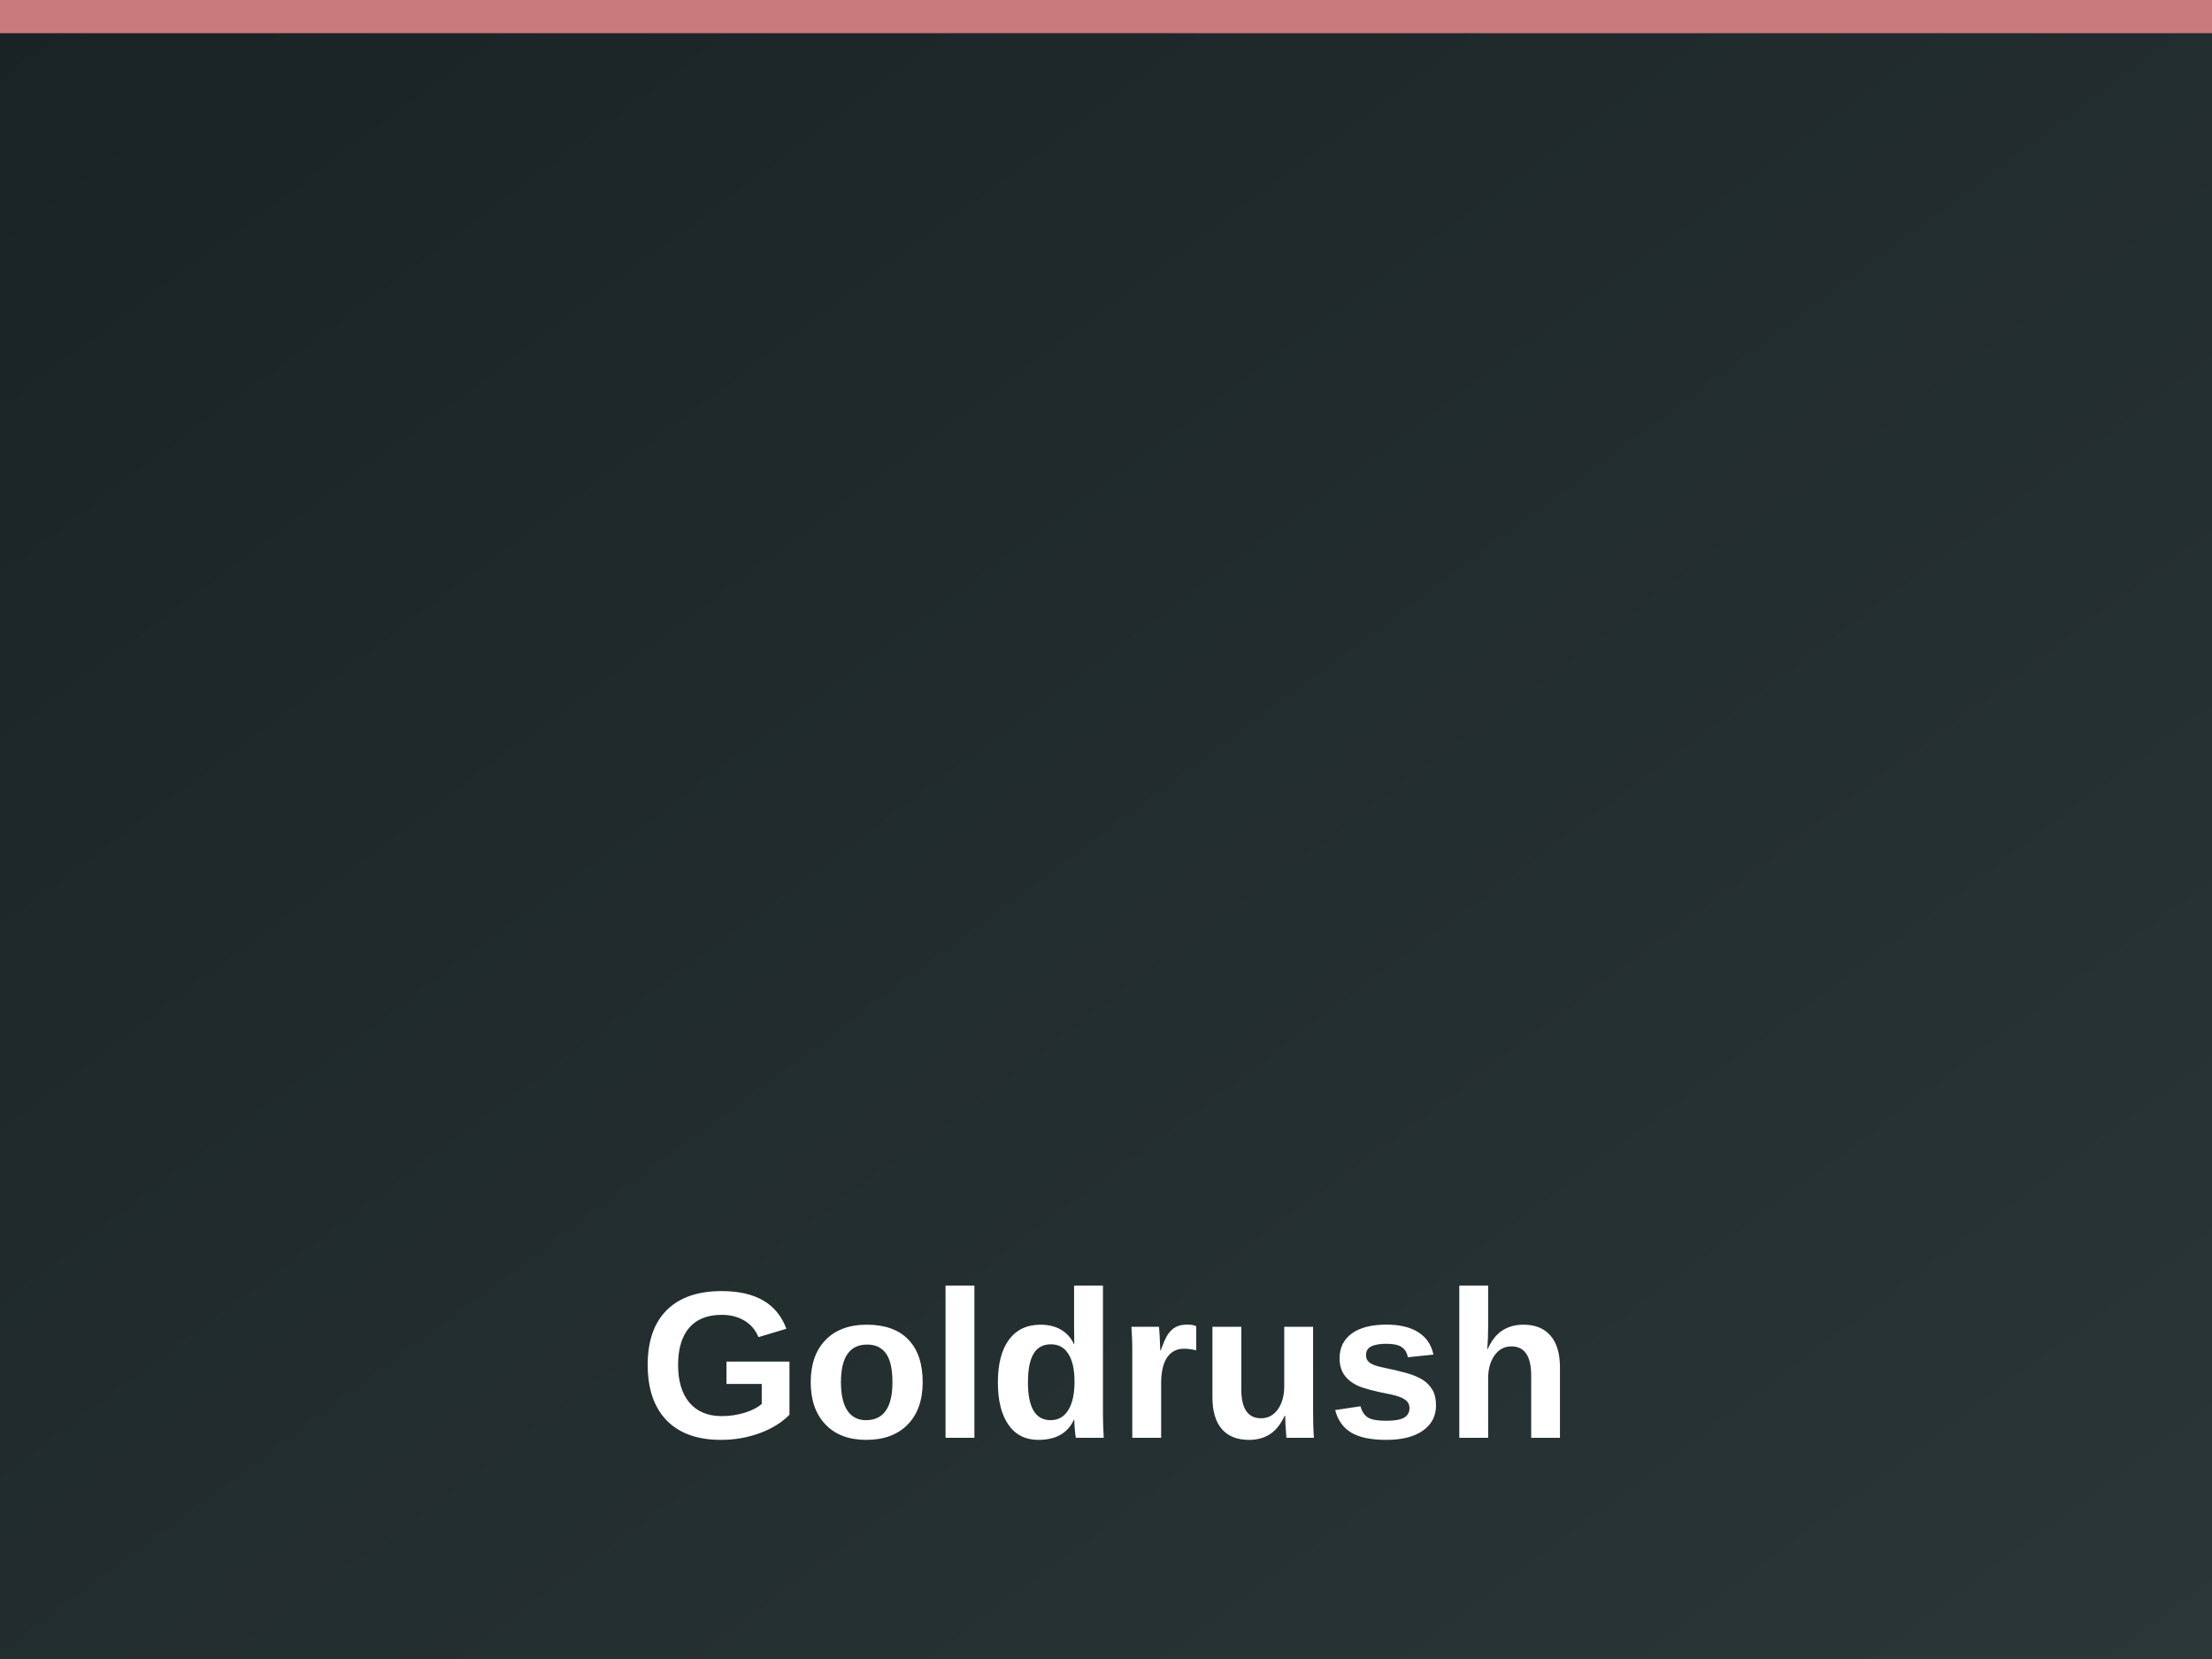
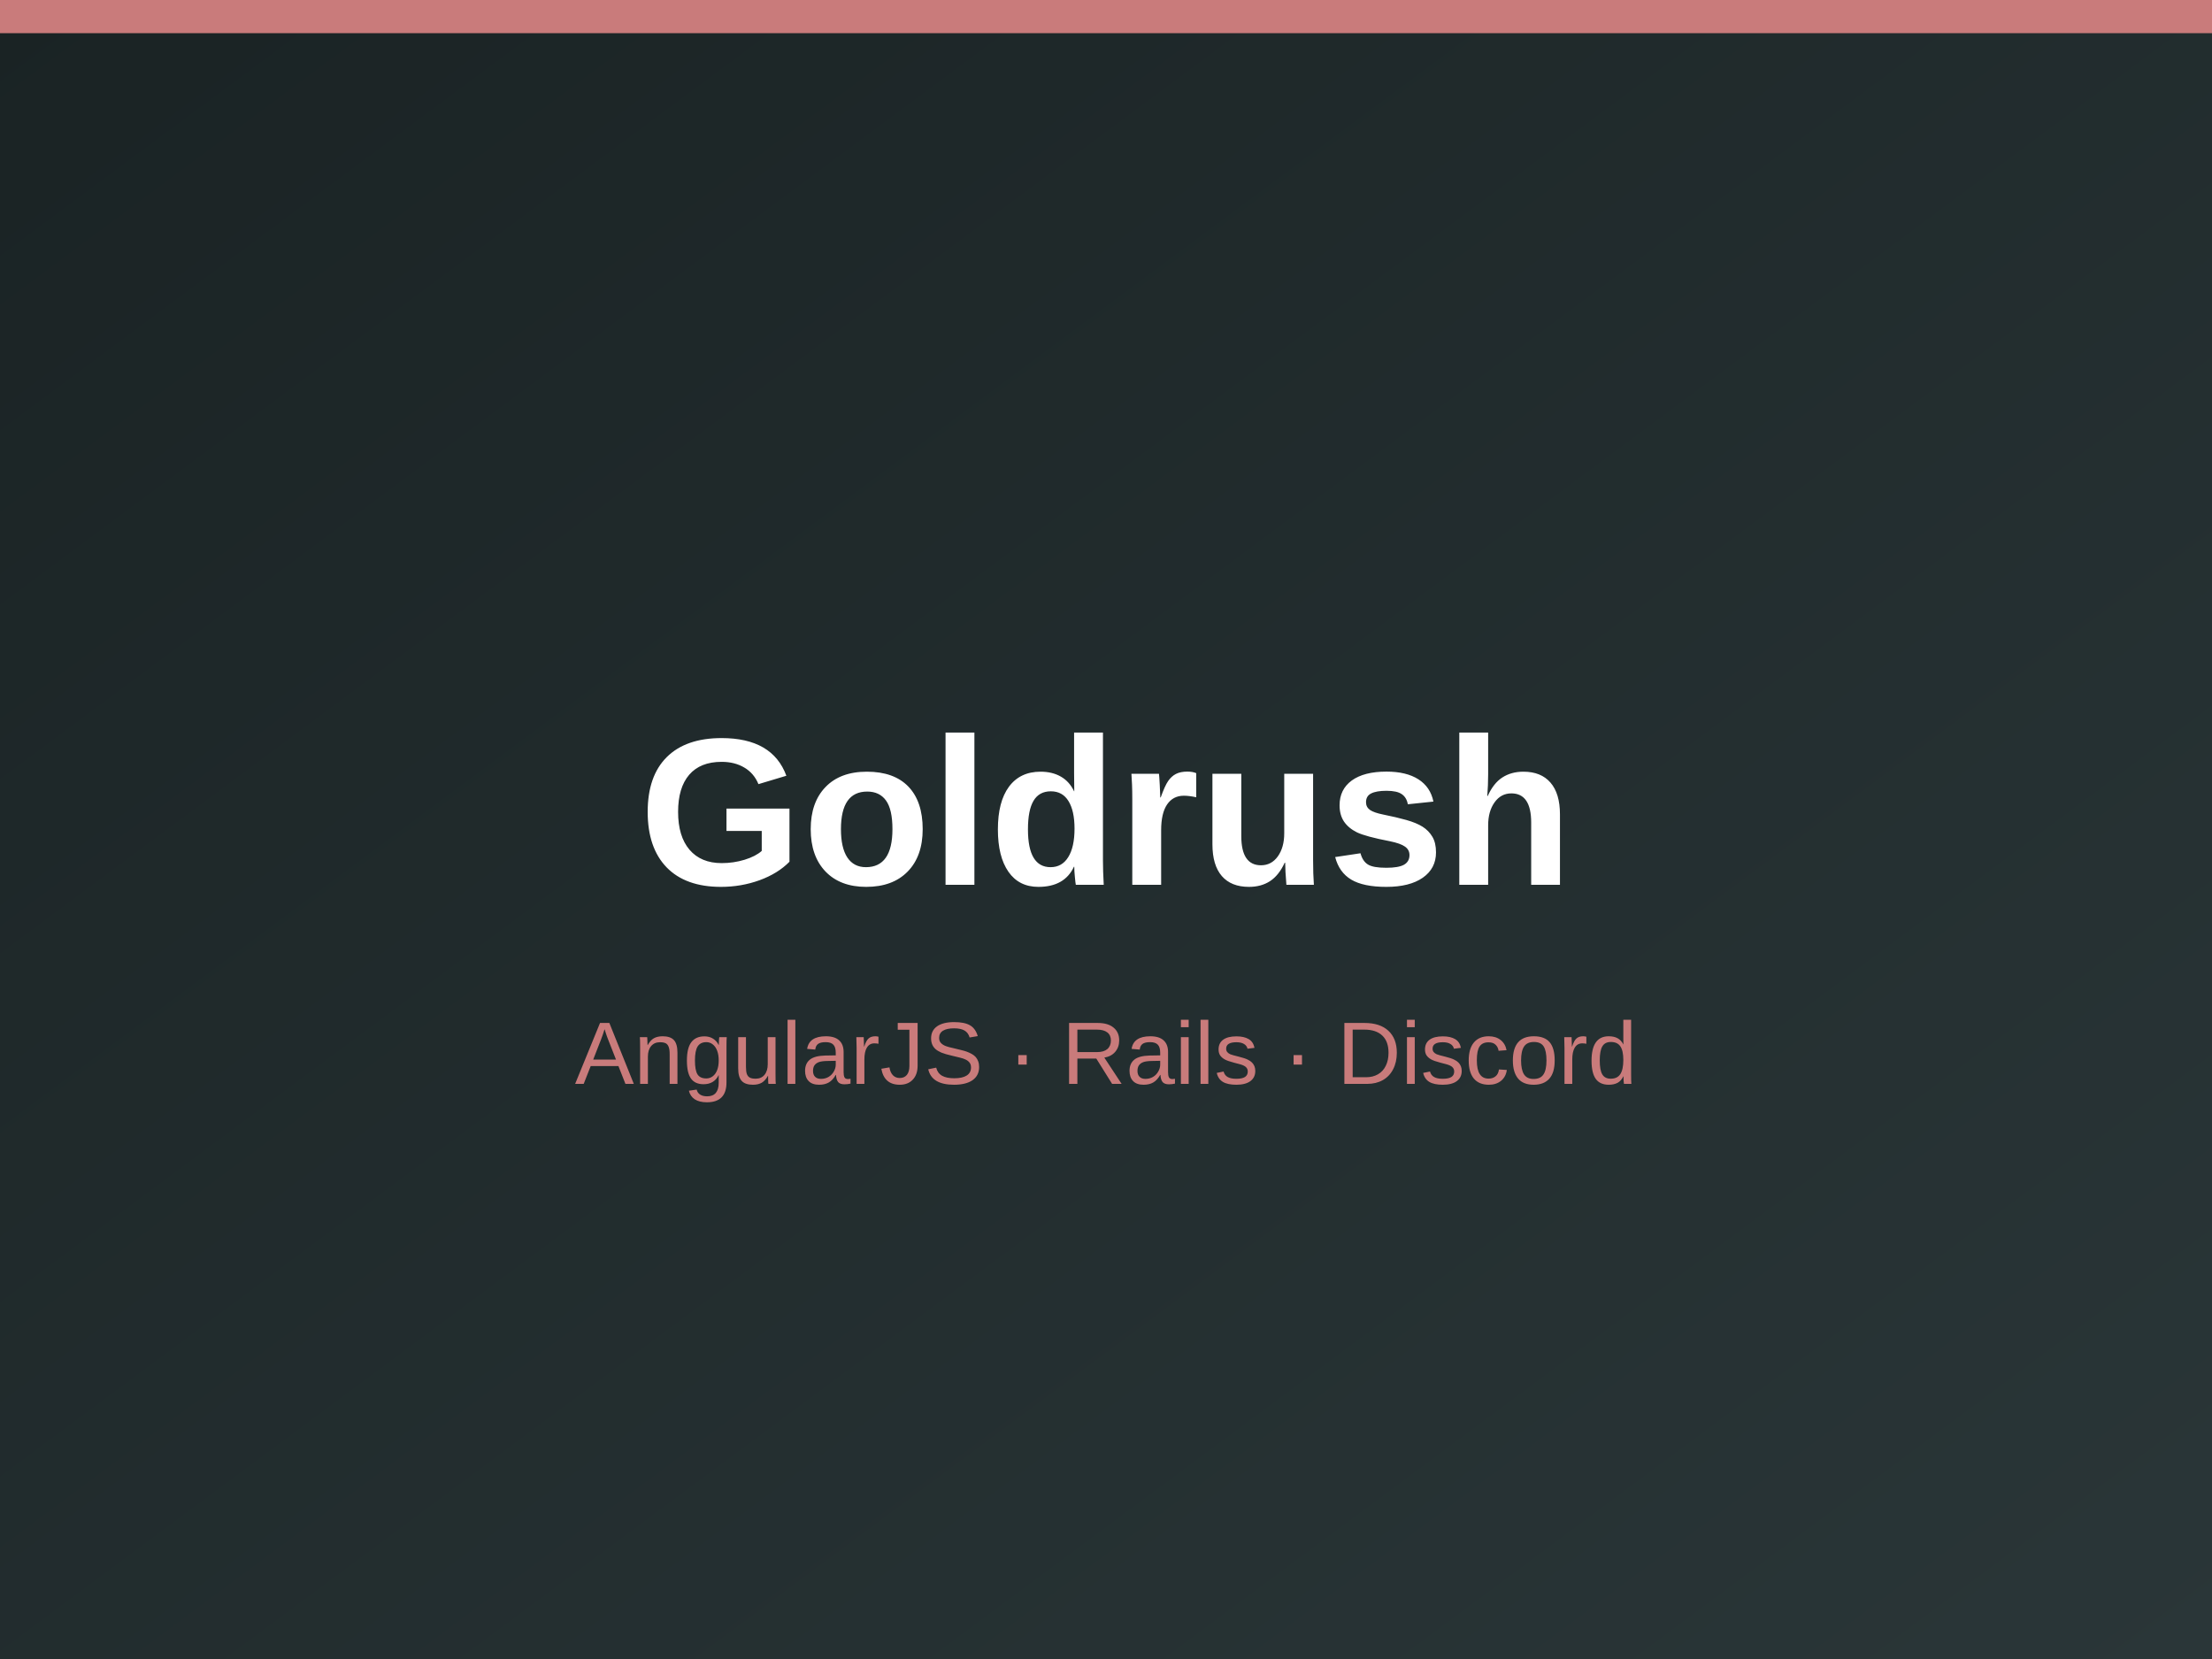
<svg xmlns="http://www.w3.org/2000/svg" viewBox="0 0 400 300">
  <defs>
    <linearGradient id="bg" x1="0" y1="0" x2="1" y2="1">
      <stop offset="0%" stop-color="#1A2324" />
      <stop offset="100%" stop-color="#2a3638" />
    </linearGradient>
  </defs>
  <rect width="400" height="300" fill="url(#bg)" />
  <rect x="0" y="0" width="400" height="6" fill="#c97b7b" />
-   <text x="200" y="260" text-anchor="middle" font-family="Arial, sans-serif" font-size="38" font-weight="700" fill="#ffffff">Goldrush</text>
-   <text x="200" y="316" text-anchor="middle" font-family="Arial, sans-serif" font-size="16" fill="#c97b7b">AngularJS · Rails · Discord</text>
+   <text x="200" y="160" text-anchor="middle" font-family="Arial, sans-serif" font-size="38" font-weight="700" fill="#ffffff">Goldrush</text>
+   <text x="200" y="196" text-anchor="middle" font-family="Arial, sans-serif" font-size="16" fill="#c97b7b">AngularJS · Rails · Discord</text>
</svg>
